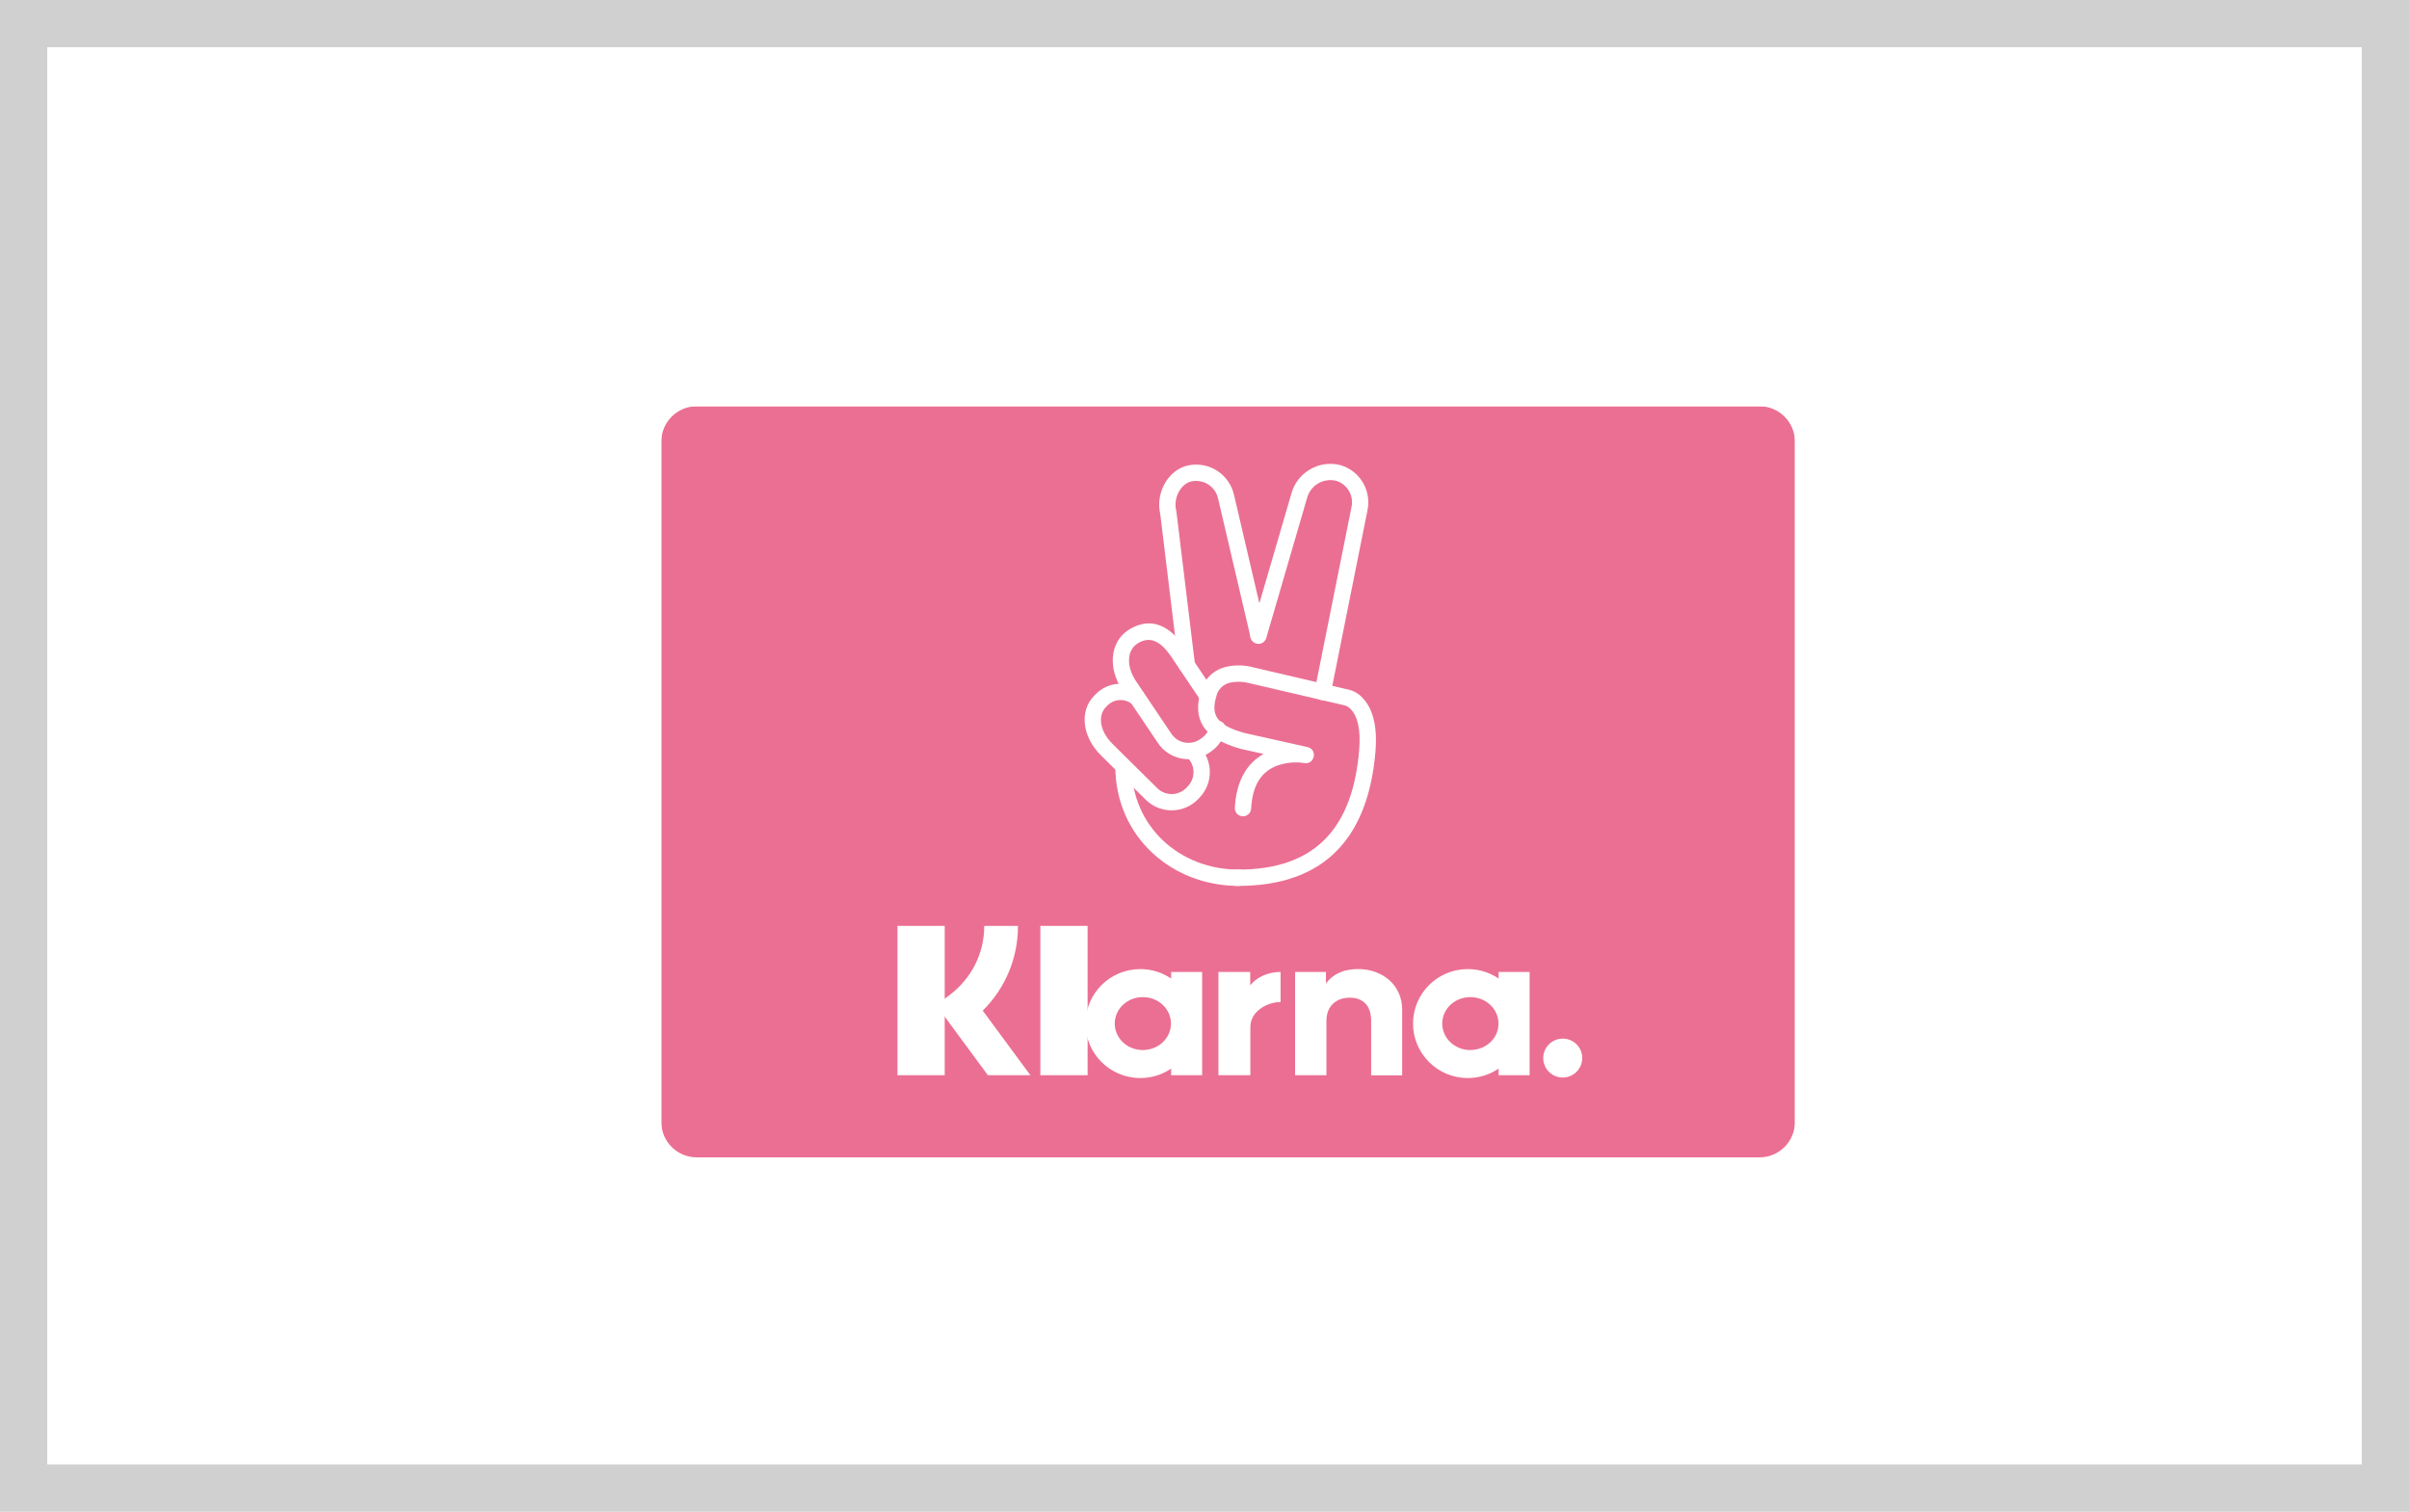
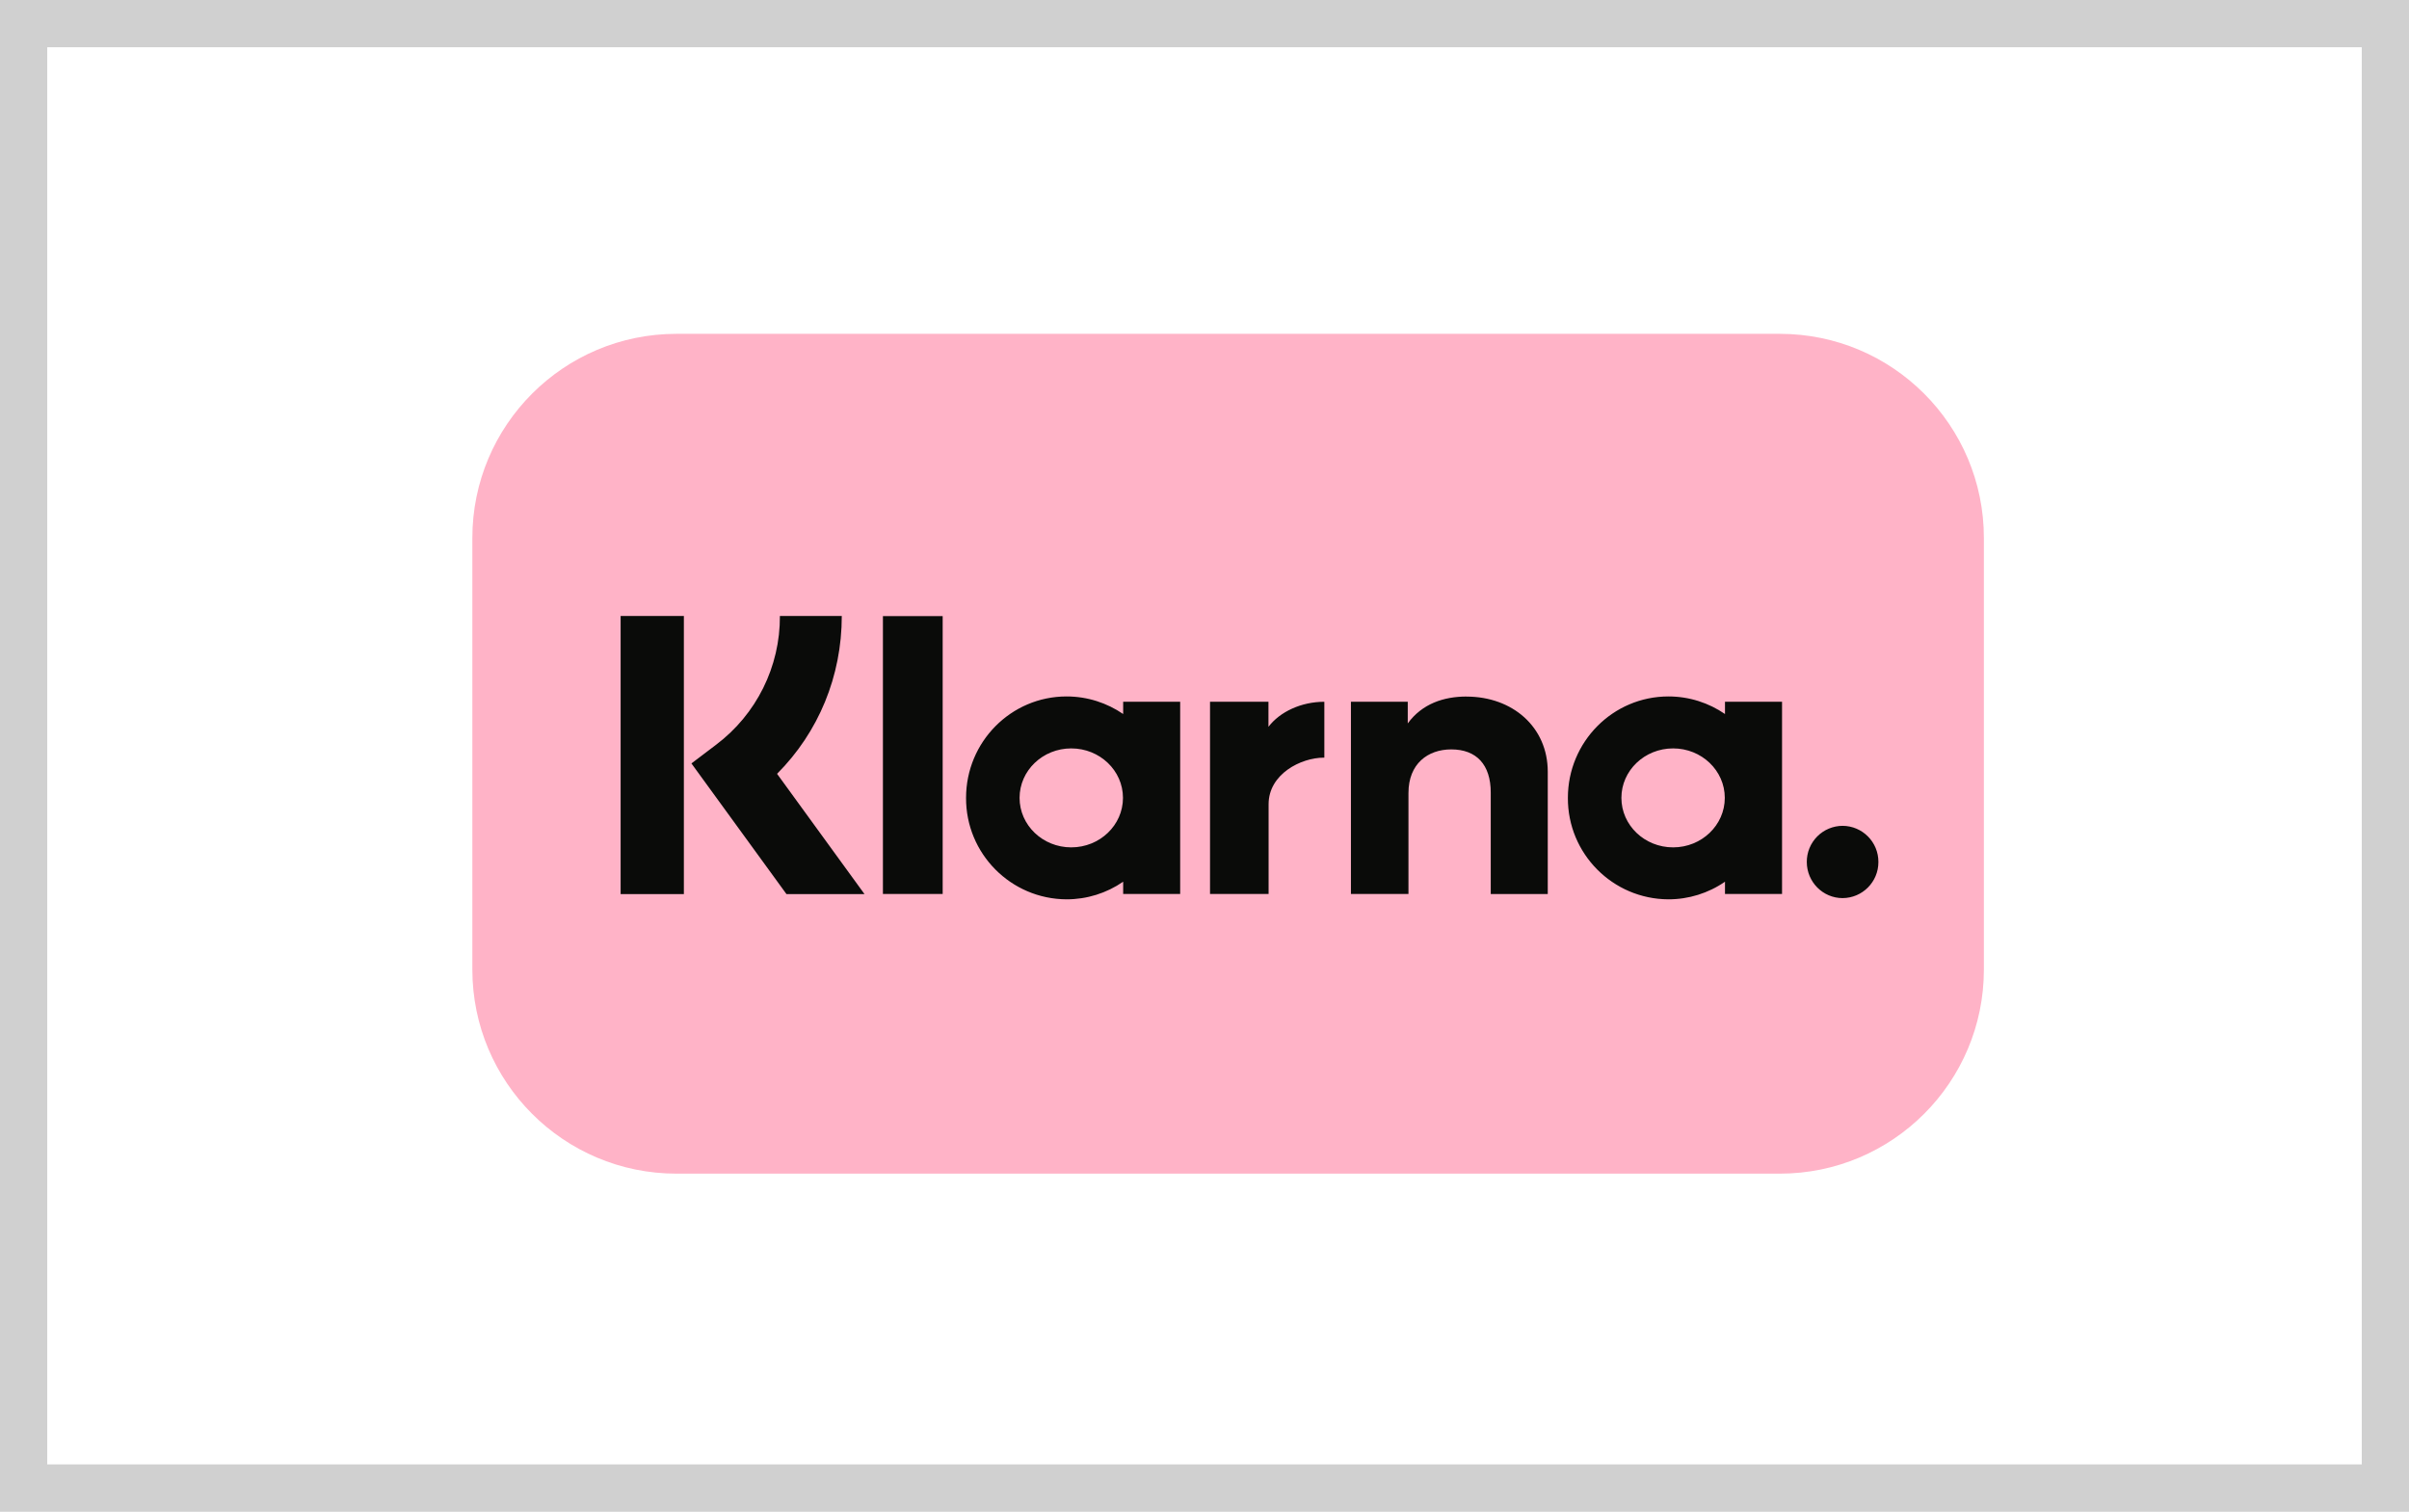
- <svg xmlns="http://www.w3.org/2000/svg" xmlns:xlink="http://www.w3.org/1999/xlink" width="51" height="32">
-   <defs>
-     <path id="a" d="M.75 0h22.5a.75.75 0 01.75.75v14.4a.75.75 0 01-.75.75H.75a.75.75 0 01-.75-.75V.75A.75.75 0 01.75 0z" />
-   </defs>
+ <svg xmlns="http://www.w3.org/2000/svg" width="51" height="32">
  <g fill="none" fill-rule="evenodd">
    <path fill="#FFF" stroke="#D0D0D0" d="M.5.5h50v31H.5z" />
-     <g transform="translate(14 8.6)">
-       <mask id="b" fill="#fff">
-         <use xlink:href="#a" />
-       </mask>
-       <g fill="#EB6F93" mask="url(#b)">
-         <path d="M0 0h24v18.15H0z" />
-       </g>
-       <g fill="#FFF" fill-rule="nonzero">
-         <path d="M7.551 11h-.714c0 .583-.269 1.115-.736 1.466l-.282.21 1.095 1.485h.9l-1.009-1.367A2.506 2.506 0 007.551 11z" />
-         <path d="M5 11h1v3.161H5zM8.025 11h1v3.161h-1z" />
-         <path d="M14.75 11.914c-.263 0-.512.08-.679.306v-.245h-.653v2.186h.663v-1.147c0-.332.224-.494.493-.494.288 0 .454.172.454.49v1.154h.657v-1.392c0-.51-.407-.858-.935-.858zm-3.956.061v.14c-.186-.127-.41-.2-.653-.2-.64 0-1.16.516-1.16 1.153s.52 1.153 1.16 1.153c.243 0 .467-.073.653-.2v.14h.656v-2.186h-.656zm-.599 1.654c-.33 0-.595-.252-.595-.561 0-.31.265-.56.595-.56.33 0 .595.25.595.56 0 .309-.265.56-.595.56zm2.273-1.37v-.284h-.673v2.186h.676v-1.02c0-.344.374-.529.634-.529h.006v-.637c-.266 0-.512.115-.643.284zm5.259-.284v.14c-.186-.127-.41-.2-.653-.2-.64 0-1.159.516-1.159 1.153s.519 1.153 1.159 1.153c.243 0 .467-.073.653-.2v.14h.656v-2.186h-.656zm-.599 1.654c-.33 0-.595-.252-.595-.561 0-.31.265-.56.595-.56.33 0 .596.25.596.56.003.309-.266.56-.596.56zm1.956-.242a.413.413 0 00-.413.41.413.413 0 00.826 0 .41.41 0 00-.413-.41z" />
-       </g>
-       <g fill="#FFF" fill-rule="nonzero">
-         <path d="M11.138 7.436c.17.167.173.439.008.61l-.033.035a.434.434 0 01-.61.007l-.96-.95c-.264-.266-.302-.593-.134-.766l.034-.035a.391.391 0 01.522-.034.173.173 0 00.214-.27.737.737 0 00-.985.065l-.034.035c-.311.32-.249.86.14 1.249l.962.953a.78.78 0 001.1-.015l.033-.035a.778.778 0 00-.015-1.095.173.173 0 00-.242.246zm-.575-5.155l.393 3.23a.173.173 0 00.343-.041l-.394-3.241-.004-.021c-.067-.269.1-.57.323-.617a.476.476 0 01.566.373l.684 2.923a.173.173 0 00.336-.08l-.682-2.916a.822.822 0 00-.976-.638c-.42.09-.694.58-.589 1.028z" />
-         <path d="M14.174 6.077l.776-3.873a.82.82 0 00-.569-.957.857.857 0 00-1.043.607l-.86 2.947a.173.173 0 10.332.096l.86-2.95a.511.511 0 01.62-.368.474.474 0 01.322.555l-.777 3.875a.173.173 0 10.339.068zm-1.957 3.731c-1.231 0-2.26-.903-2.26-2.187a.173.173 0 00-.345 0c0 1.485 1.192 2.532 2.605 2.532a.173.173 0 100-.345zm-.609-3.019a.427.427 0 01-.17.238l-.037.025a.434.434 0 01-.6-.116l-.756-1.124c-.206-.312-.18-.641.02-.777l.036-.025c.255-.147.47-.035.693.288l.631.94a.173.173 0 00.287-.192l-.632-.942c-.313-.454-.7-.655-1.161-.387l-.048.032c-.372.255-.416.796-.114 1.254l.757 1.126a.78.78 0 001.08.21l.038-.026a.774.774 0 00.309-.431.173.173 0 10-.333-.093z" />
-         <path d="M12.752 7.36c-.36.201-.582.578-.61 1.149a.173.173 0 00.345.017c.025-.517.226-.796.551-.918a1.173 1.173 0 01.573-.055c.222.041.29-.289.07-.338l-1.329-.297c-.621-.17-.715-.4-.6-.783a.38.38 0 01.306-.287.85.85 0 01.387.013l2.016.47a.153.153 0 01.04.013c.033.015.068.039.101.075.136.144.21.417.172.864-.131 1.567-.862 2.54-2.594 2.525a.173.173 0 10-.003.345c1.947.017 2.797-1.115 2.942-2.841.045-.538-.056-.906-.264-1.129a.583.583 0 00-.33-.19l-1.993-.466a1.182 1.182 0 00-.55-.016.722.722 0 00-.561.525c-.166.553.011.988.848 1.217l.483.108z" />
-       </g>
+     <g transform="translate(10 7.067)" fill-rule="nonzero">
+       <rect width="32" height="17.778" fill="#FFB3C7" rx="4.321" />
+       <path fill="#0A0B09" d="M29.01 10.415a.761.761 0 00-.759.765c0 .422.34.765.758.765a.762.762 0 00.758-.765.762.762 0 00-.758-.765zm-2.495-.592c0-.578-.49-1.047-1.094-1.047-.605 0-1.095.469-1.095 1.047 0 .579.49 1.048 1.095 1.048.604 0 1.094-.47 1.094-1.048zm.004-2.035h1.208v4.07h-1.208v-.26a2.104 2.104 0 01-1.197.373 2.138 2.138 0 01-2.129-2.148c0-1.186.953-2.147 2.129-2.147.444 0 .856.138 1.197.372v-.26zm-9.665.53v-.53h-1.237v4.07h1.24v-1.9c0-.641.688-.986 1.166-.986h.014V7.789c-.49 0-.941.212-1.183.53zm-3.08 1.505c0-.578-.49-1.047-1.095-1.047-.604 0-1.094.469-1.094 1.047 0 .579.49 1.048 1.094 1.048.605 0 1.095-.47 1.095-1.048zm.004-2.035h1.207v4.07h-1.207v-.26a2.104 2.104 0 01-1.198.373 2.138 2.138 0 01-2.128-2.148c0-1.186.953-2.147 2.128-2.147.444 0 .856.138 1.198.372v-.26zm7.27-.11c-.483 0-.94.152-1.245.569v-.459H18.6v4.07h1.218V9.72c0-.62.411-.923.906-.923.531 0 .836.32.836.914v2.148h1.207V9.27c0-.947-.747-1.591-1.72-1.591zm-12.356 4.18h1.265V5.975H8.692v5.885zm-5.553.002h1.339V5.973H3.139v5.887zm4.682-5.887c0 1.275-.492 2.46-1.37 3.341l1.851 2.546H6.65L4.638 9.094l.519-.393a3.39 3.39 0 001.354-2.728h1.31z" />
    </g>
  </g>
</svg>
